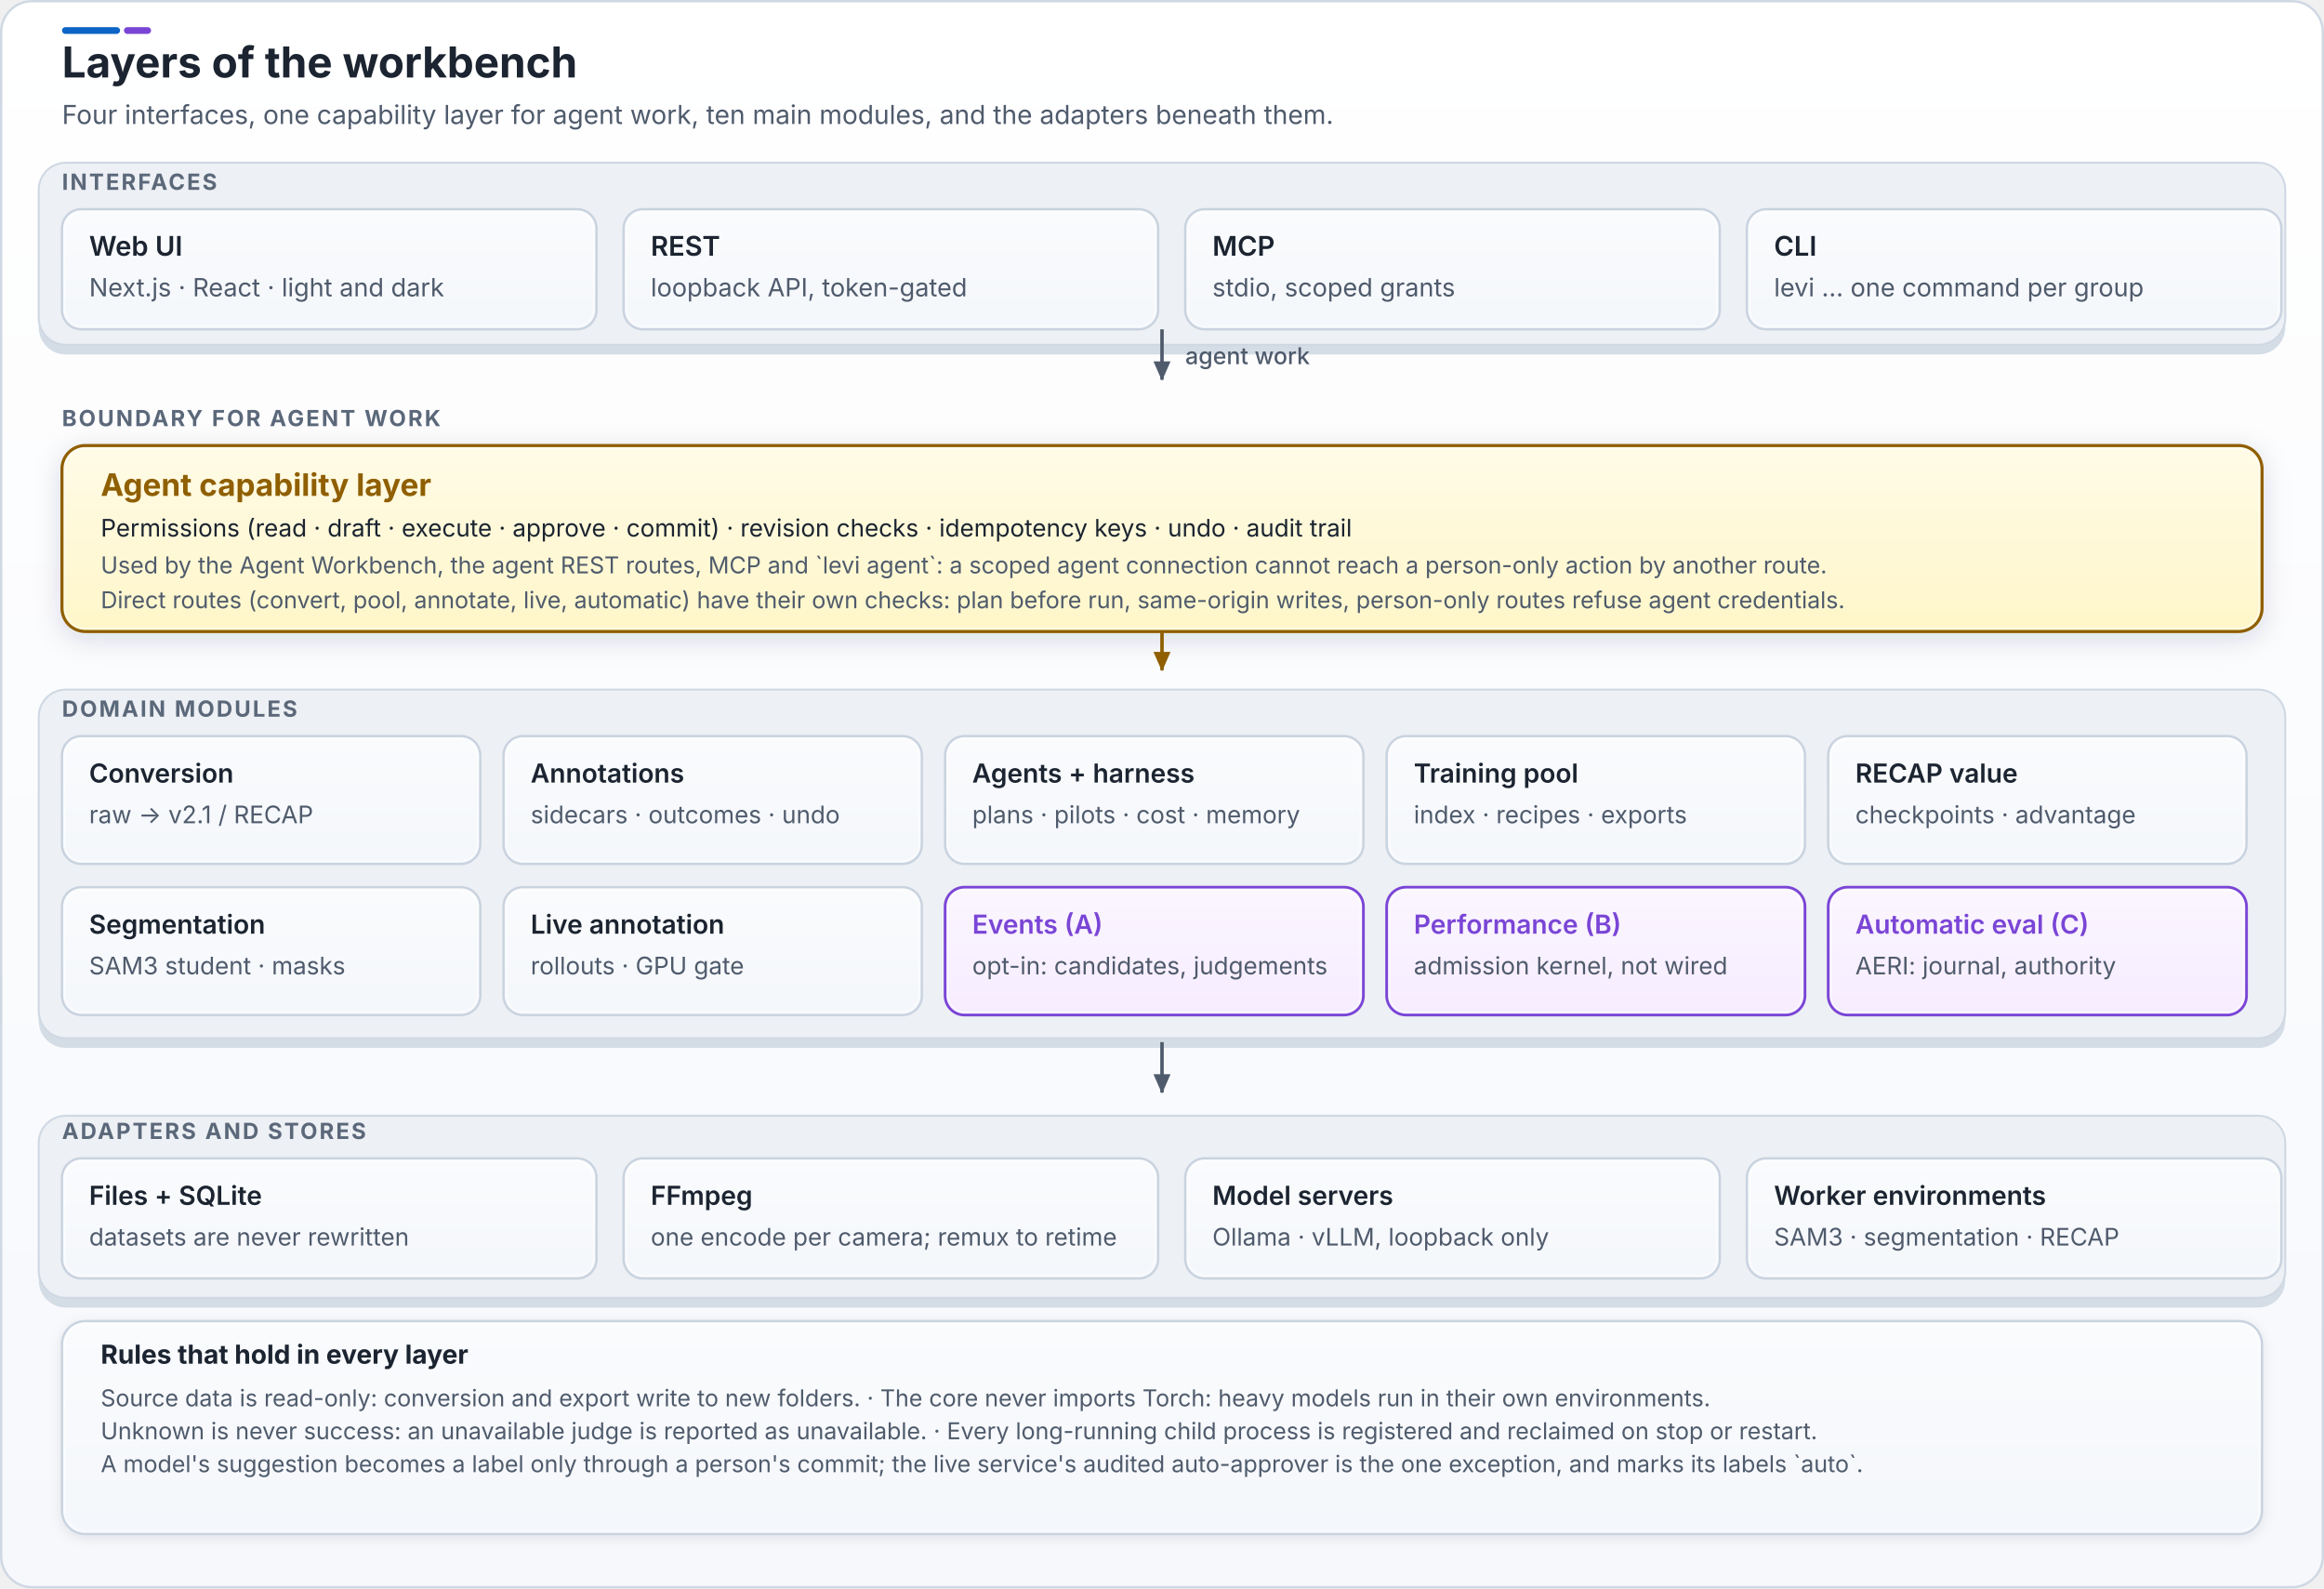
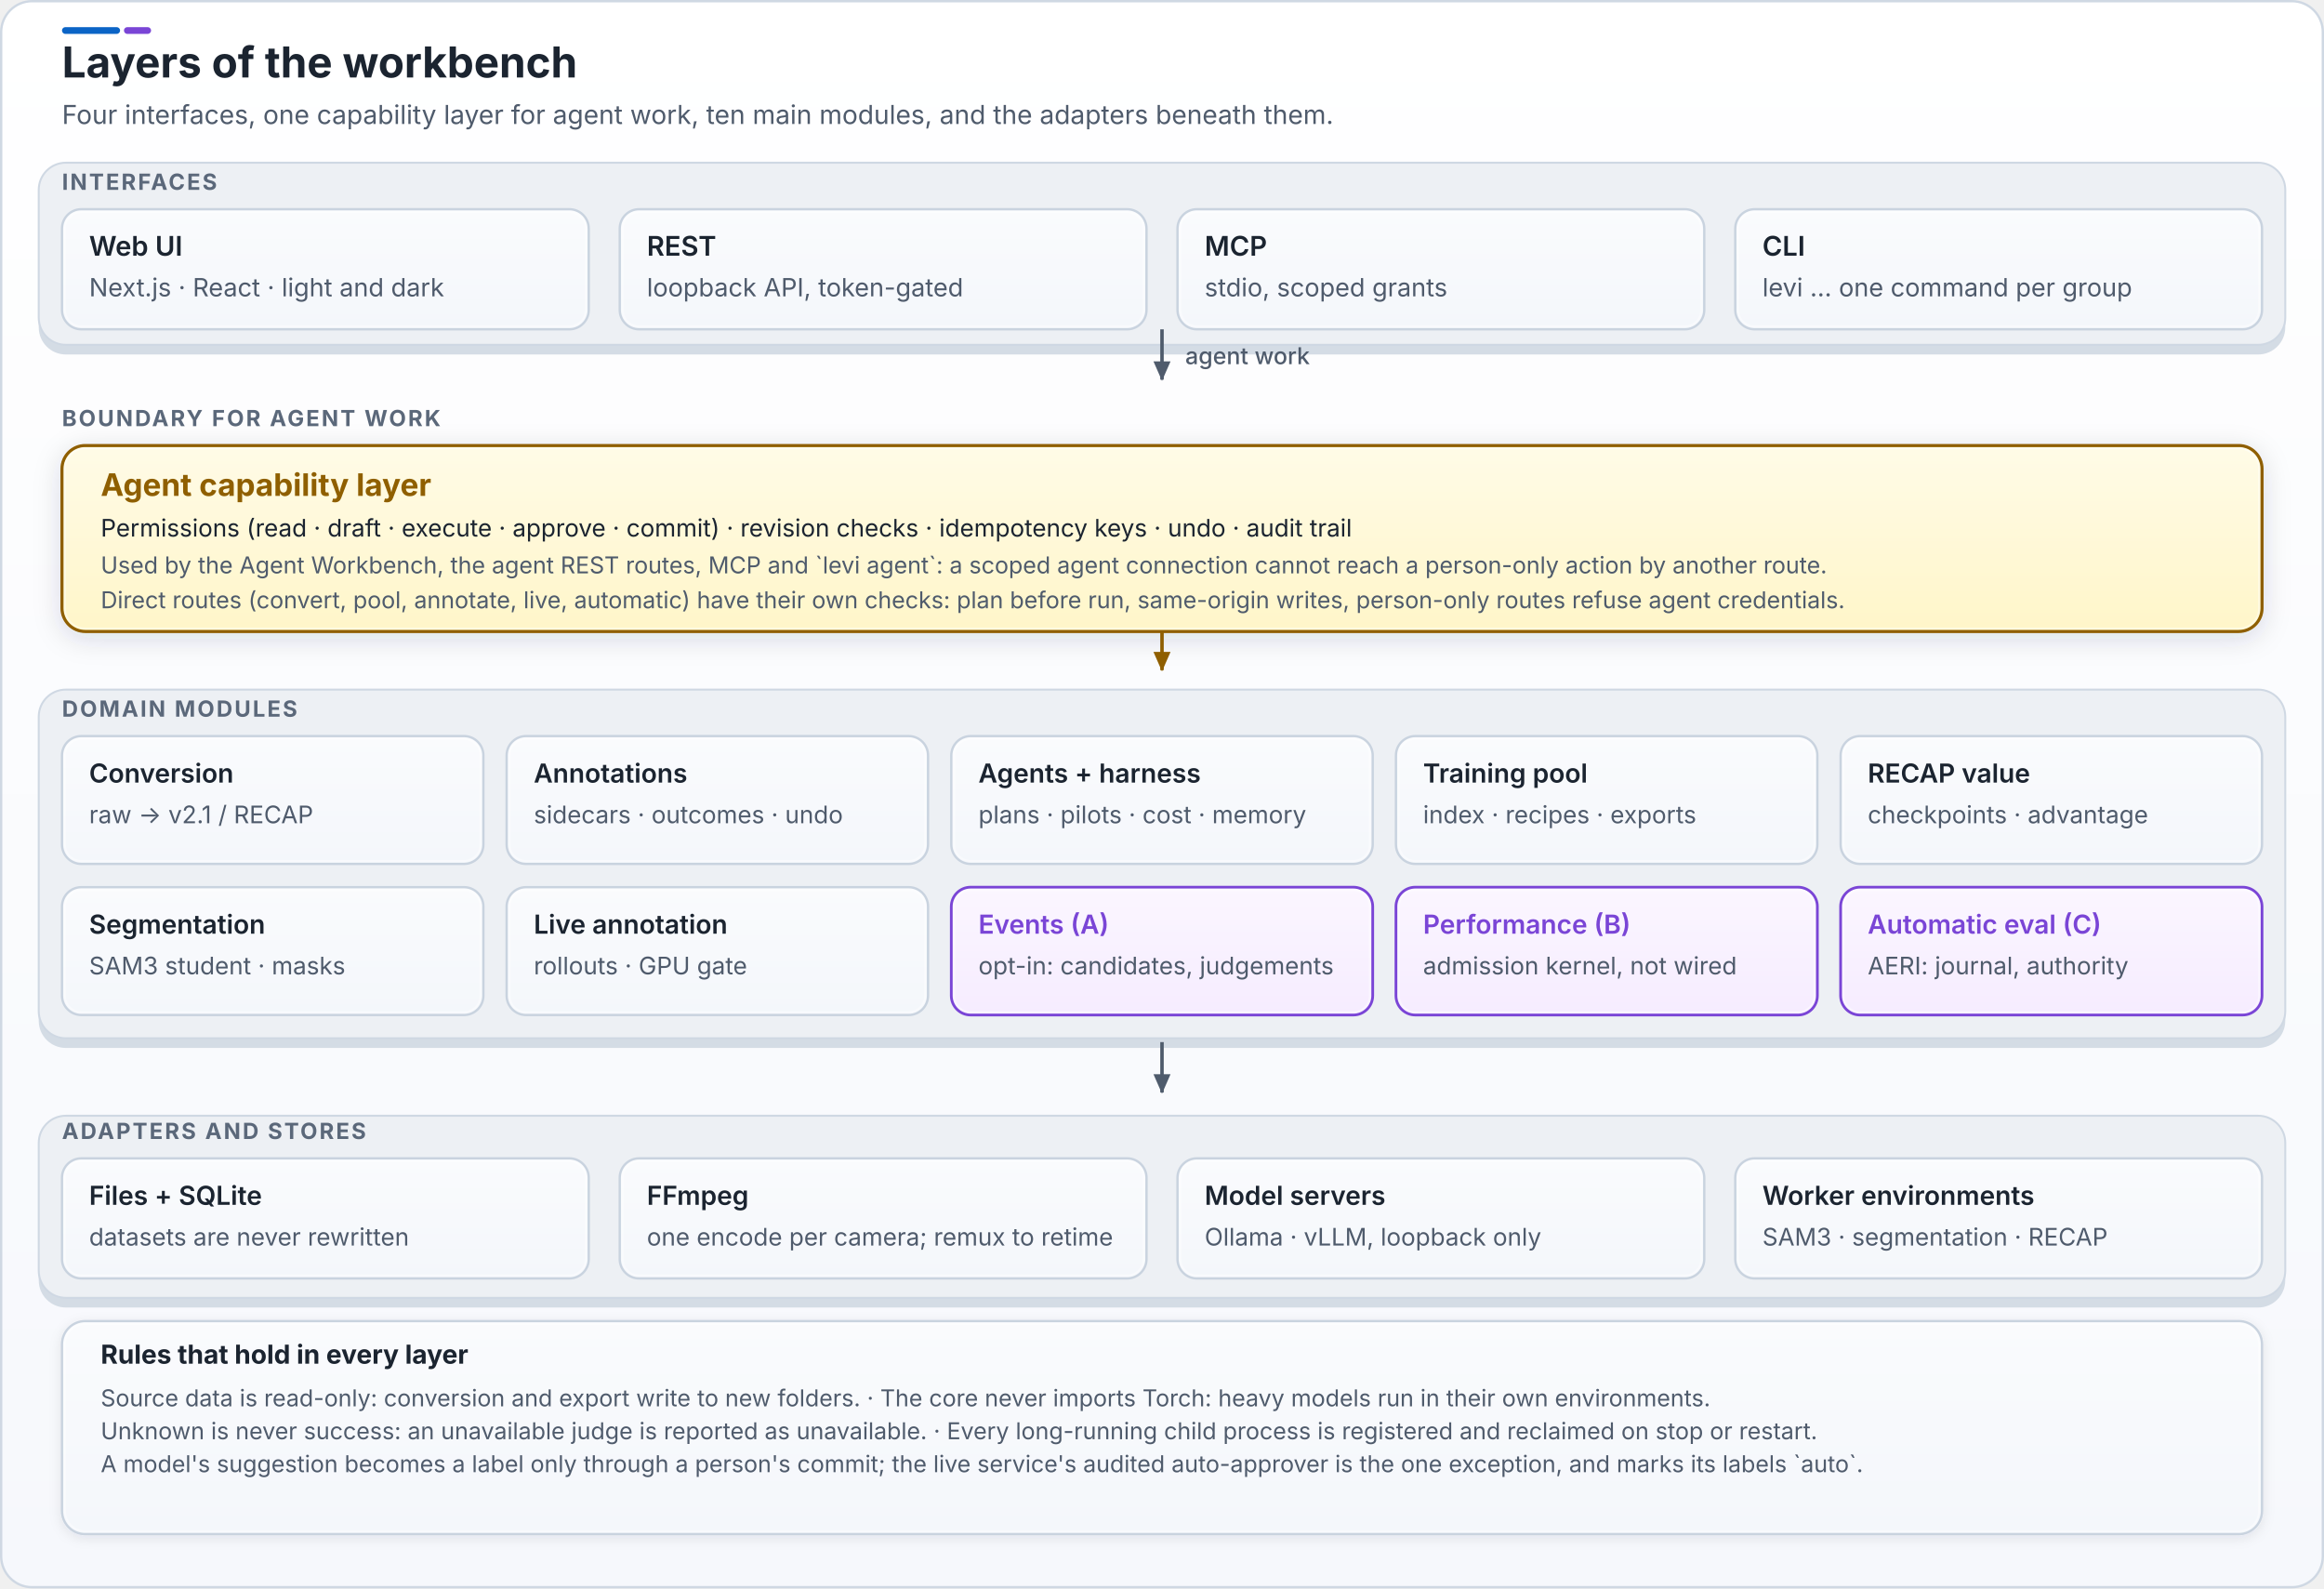
<svg xmlns="http://www.w3.org/2000/svg" viewBox="0 0 1200 820" width="1200" height="820" role="img" aria-labelledby="t d">
  <defs>
    <style>@media (prefers-reduced-motion: reduce) { * { animation: none !important; } }</style>
    <marker id="a_gate" viewBox="0 0 10 10" refX="8.5" refY="5" markerWidth="7" markerHeight="7" orient="auto">
      <path d="M1 1.5 L9 5 L1 8.5 Z" fill="#8f5f00" />
    </marker>
    <marker id="a_soft" viewBox="0 0 10 10" refX="8.5" refY="5" markerWidth="7" markerHeight="7" orient="auto">
      <path d="M1 1.5 L9 5 L1 8.5 Z" fill="#4f5b6c" />
    </marker>
    <linearGradient id="g_box" x1="0" y1="0" x2="0" y2="1">
      <stop offset="0" stop-color="#fafbfd" />
      <stop offset="1" stop-color="#f4f7fb" />
    </linearGradient>
    <linearGradient id="g_gate" x1="0" y1="0" x2="0" y2="1">
      <stop offset="0" stop-color="#fffbe7" />
      <stop offset="1" stop-color="#fff6c9" />
    </linearGradient>
    <linearGradient id="g_system" x1="0" y1="0" x2="0" y2="1">
      <stop offset="0" stop-color="#fbf6ff" />
      <stop offset="1" stop-color="#f6ecff" />
    </linearGradient>
    <linearGradient id="g_panel" x1="0" y1="0" x2="0" y2="1">
      <stop offset="0" stop-color="#ffffff" />
      <stop offset="1" stop-color="#f6f8fc" />
    </linearGradient>
    <filter id="sh1" x="-8%" y="-20%" width="116%" height="150%">
      <feDropShadow dx="0" dy="1.5" stdDeviation="3" flood-color="#1b2a44" flood-opacity="0.088" />
    </filter>
    <filter id="sh2" x="-8%" y="-20%" width="116%" height="150%">
      <feDropShadow dx="0" dy="3" stdDeviation="7" flood-color="#1b2a44" flood-opacity="0.144" />
    </filter>
  </defs>
  <rect x="0.6" y="0.6" width="1198.8" height="818.8" rx="16" fill="url(#g_panel)" stroke="#cfd8e3" stroke-width="1.2" />
  <rect x="32" y="14" width="30" height="3.5" rx="1.75" fill="#0b64c6" />
  <rect x="64" y="14" width="14" height="3.5" rx="1.75" fill="#7a45d6" />
  <text x="32" y="40" font-family="Inter, -apple-system, 'Segoe UI', Roboto, 'Noto Sans', Helvetica, Arial, sans-serif" font-size="22" font-weight="700" text-anchor="start" fill="#1b2430">Layers of the workbench</text>
  <text x="32" y="64" font-family="Inter, -apple-system, 'Segoe UI', Roboto, 'Noto Sans', Helvetica, Arial, sans-serif" font-size="13.5" font-weight="400" text-anchor="start" fill="#4f5b6c">Four interfaces, one capability layer for agent work, ten main modules, and the adapters beneath them.</text>
  <rect x="20" y="89" width="1160" height="94" rx="14" fill="#d4dce5" />
  <rect x="20" y="84" width="1160" height="94" rx="14" fill="#edf0f4" stroke="#cfd8e3" stroke-width="1" />
  <text x="32" y="98" font-family="Inter, -apple-system, 'Segoe UI', Roboto, 'Noto Sans', Helvetica, Arial, sans-serif" font-size="11.5" font-weight="700" text-anchor="start" fill="#5b687a" letter-spacing="1">INTERFACES</text>
-   <rect x="32" y="108" width="276" height="62" rx="10" fill="url(#g_box)" stroke="#c9d3df" stroke-width="1.2" />
-   <rect x="33.5" y="109.5" width="273" height="59" rx="8.5" fill="none" stroke="#ffffff" stroke-opacity="0.425" stroke-width="1" />
+   <rect x="32" y="108" width="272" height="62" rx="10" fill="url(#g_box)" stroke="#c9d3df" stroke-width="1.2" />
+   <rect x="33.5" y="109.5" width="269" height="59" rx="8.5" fill="none" stroke="#ffffff" stroke-opacity="0.425" stroke-width="1" />
  <text x="46" y="132" font-family="Inter, -apple-system, 'Segoe UI', Roboto, 'Noto Sans', Helvetica, Arial, sans-serif" font-size="14" font-weight="600" text-anchor="start" fill="#1b2430">Web UI</text>
  <text x="46" y="153" font-family="Inter, -apple-system, 'Segoe UI', Roboto, 'Noto Sans', Helvetica, Arial, sans-serif" font-size="13" font-weight="400" text-anchor="start" fill="#4f5b6c">Next.js · React · light and dark</text>
-   <rect x="322" y="108" width="276" height="62" rx="10" fill="url(#g_box)" stroke="#c9d3df" stroke-width="1.2" />
-   <rect x="323.5" y="109.5" width="273" height="59" rx="8.5" fill="none" stroke="#ffffff" stroke-opacity="0.425" stroke-width="1" />
-   <text x="336" y="132" font-family="Inter, -apple-system, 'Segoe UI', Roboto, 'Noto Sans', Helvetica, Arial, sans-serif" font-size="14" font-weight="600" text-anchor="start" fill="#1b2430">REST</text>
-   <text x="336" y="153" font-family="Inter, -apple-system, 'Segoe UI', Roboto, 'Noto Sans', Helvetica, Arial, sans-serif" font-size="13" font-weight="400" text-anchor="start" fill="#4f5b6c">loopback API, token-gated</text>
-   <rect x="612" y="108" width="276" height="62" rx="10" fill="url(#g_box)" stroke="#c9d3df" stroke-width="1.2" />
-   <rect x="613.5" y="109.5" width="273" height="59" rx="8.5" fill="none" stroke="#ffffff" stroke-opacity="0.425" stroke-width="1" />
-   <text x="626" y="132" font-family="Inter, -apple-system, 'Segoe UI', Roboto, 'Noto Sans', Helvetica, Arial, sans-serif" font-size="14" font-weight="600" text-anchor="start" fill="#1b2430">MCP</text>
-   <text x="626" y="153" font-family="Inter, -apple-system, 'Segoe UI', Roboto, 'Noto Sans', Helvetica, Arial, sans-serif" font-size="13" font-weight="400" text-anchor="start" fill="#4f5b6c">stdio, scoped grants</text>
-   <rect x="902" y="108" width="276" height="62" rx="10" fill="url(#g_box)" stroke="#c9d3df" stroke-width="1.2" />
-   <rect x="903.5" y="109.5" width="273" height="59" rx="8.5" fill="none" stroke="#ffffff" stroke-opacity="0.425" stroke-width="1" />
-   <text x="916" y="132" font-family="Inter, -apple-system, 'Segoe UI', Roboto, 'Noto Sans', Helvetica, Arial, sans-serif" font-size="14" font-weight="600" text-anchor="start" fill="#1b2430">CLI</text>
-   <text x="916" y="153" font-family="Inter, -apple-system, 'Segoe UI', Roboto, 'Noto Sans', Helvetica, Arial, sans-serif" font-size="13" font-weight="400" text-anchor="start" fill="#4f5b6c">levi …  one command per group</text>
+   <rect x="320" y="108" width="272" height="62" rx="10" fill="url(#g_box)" stroke="#c9d3df" stroke-width="1.2" />
+   <rect x="321.5" y="109.5" width="269" height="59" rx="8.5" fill="none" stroke="#ffffff" stroke-opacity="0.425" stroke-width="1" />
+   <text x="334" y="132" font-family="Inter, -apple-system, 'Segoe UI', Roboto, 'Noto Sans', Helvetica, Arial, sans-serif" font-size="14" font-weight="600" text-anchor="start" fill="#1b2430">REST</text>
+   <text x="334" y="153" font-family="Inter, -apple-system, 'Segoe UI', Roboto, 'Noto Sans', Helvetica, Arial, sans-serif" font-size="13" font-weight="400" text-anchor="start" fill="#4f5b6c">loopback API, token-gated</text>
+   <rect x="608" y="108" width="272" height="62" rx="10" fill="url(#g_box)" stroke="#c9d3df" stroke-width="1.2" />
+   <rect x="609.5" y="109.5" width="269" height="59" rx="8.5" fill="none" stroke="#ffffff" stroke-opacity="0.425" stroke-width="1" />
+   <text x="622" y="132" font-family="Inter, -apple-system, 'Segoe UI', Roboto, 'Noto Sans', Helvetica, Arial, sans-serif" font-size="14" font-weight="600" text-anchor="start" fill="#1b2430">MCP</text>
+   <text x="622" y="153" font-family="Inter, -apple-system, 'Segoe UI', Roboto, 'Noto Sans', Helvetica, Arial, sans-serif" font-size="13" font-weight="400" text-anchor="start" fill="#4f5b6c">stdio, scoped grants</text>
+   <rect x="896" y="108" width="272" height="62" rx="10" fill="url(#g_box)" stroke="#c9d3df" stroke-width="1.2" />
+   <rect x="897.5" y="109.5" width="269" height="59" rx="8.5" fill="none" stroke="#ffffff" stroke-opacity="0.425" stroke-width="1" />
+   <text x="910" y="132" font-family="Inter, -apple-system, 'Segoe UI', Roboto, 'Noto Sans', Helvetica, Arial, sans-serif" font-size="14" font-weight="600" text-anchor="start" fill="#1b2430">CLI</text>
+   <text x="910" y="153" font-family="Inter, -apple-system, 'Segoe UI', Roboto, 'Noto Sans', Helvetica, Arial, sans-serif" font-size="13" font-weight="400" text-anchor="start" fill="#4f5b6c">levi …  one command per group</text>
  <path d="M600 170 L600 196" fill="none" stroke="#4f5b6c" stroke-width="1.8" stroke-linejoin="round" marker-end="url(#a_soft)" />
  <text x="612" y="188" font-family="Inter, -apple-system, 'Segoe UI', Roboto, 'Noto Sans', Helvetica, Arial, sans-serif" font-size="12" font-weight="500" text-anchor="start" fill="#4f5b6c">agent work</text>
  <text x="32" y="220" font-family="Inter, -apple-system, 'Segoe UI', Roboto, 'Noto Sans', Helvetica, Arial, sans-serif" font-size="11.5" font-weight="700" text-anchor="start" fill="#5b687a" letter-spacing="1">BOUNDARY FOR AGENT WORK</text>
  <rect x="32" y="230" width="1136" height="96" rx="12" fill="url(#g_gate)" stroke="#8f5f00" stroke-width="1.6" filter="url(#sh2)" />
  <rect x="33.5" y="231.5" width="1133" height="93" rx="10.5" fill="none" stroke="#ffffff" stroke-opacity="0.425" stroke-width="1" />
  <text x="52" y="256" font-family="Inter, -apple-system, 'Segoe UI', Roboto, 'Noto Sans', Helvetica, Arial, sans-serif" font-size="16" font-weight="700" text-anchor="start" fill="#8f5f00">Agent capability layer</text>
  <text x="52" y="277" font-family="Inter, -apple-system, 'Segoe UI', Roboto, 'Noto Sans', Helvetica, Arial, sans-serif" font-size="12.5" font-weight="400" text-anchor="start" fill="#1b2430">Permissions (read · draft · execute · approve · commit) · revision checks · idempotency keys · undo · audit trail</text>
  <text x="52" y="296" font-family="Inter, -apple-system, 'Segoe UI', Roboto, 'Noto Sans', Helvetica, Arial, sans-serif" font-size="12" font-weight="400" text-anchor="start" fill="#4f5b6c">Used by the Agent Workbench, the agent REST routes, MCP and `levi agent`: a scoped agent connection cannot reach a person-only action by another route.</text>
  <text x="52" y="314" font-family="Inter, -apple-system, 'Segoe UI', Roboto, 'Noto Sans', Helvetica, Arial, sans-serif" font-size="12" font-weight="400" text-anchor="start" fill="#4f5b6c">Direct routes (convert, pool, annotate, live, automatic) have their own checks: plan before run, same-origin writes, person-only routes refuse agent credentials.</text>
  <path d="M600 326 L600 346" fill="none" stroke="#8f5f00" stroke-width="1.8" stroke-linejoin="round" marker-end="url(#a_gate)" />
  <rect x="20" y="361" width="1160" height="180" rx="14" fill="#d4dce5" />
  <rect x="20" y="356" width="1160" height="180" rx="14" fill="#edf0f4" stroke="#cfd8e3" stroke-width="1" />
  <text x="32" y="370" font-family="Inter, -apple-system, 'Segoe UI', Roboto, 'Noto Sans', Helvetica, Arial, sans-serif" font-size="11.5" font-weight="700" text-anchor="start" fill="#5b687a" letter-spacing="1">DOMAIN MODULES</text>
-   <rect x="32" y="380" width="216" height="66" rx="10" fill="url(#g_box)" stroke="#c9d3df" stroke-width="1.2" />
-   <rect x="33.5" y="381.5" width="213" height="63" rx="8.5" fill="none" stroke="#ffffff" stroke-opacity="0.425" stroke-width="1" />
-   <text x="46" y="404" font-family="Inter, -apple-system, 'Segoe UI', Roboto, 'Noto Sans', Helvetica, Arial, sans-serif" font-size="13.5" font-weight="600" text-anchor="start" fill="#1b2430">Conversion</text>
-   <text x="46" y="425" font-family="Inter, -apple-system, 'Segoe UI', Roboto, 'Noto Sans', Helvetica, Arial, sans-serif" font-size="12.5" font-weight="400" text-anchor="start" fill="#4f5b6c">raw → v2.1 / RECAP</text>
-   <rect x="260" y="380" width="216" height="66" rx="10" fill="url(#g_box)" stroke="#c9d3df" stroke-width="1.2" />
-   <rect x="261.5" y="381.5" width="213" height="63" rx="8.5" fill="none" stroke="#ffffff" stroke-opacity="0.425" stroke-width="1" />
-   <text x="274" y="404" font-family="Inter, -apple-system, 'Segoe UI', Roboto, 'Noto Sans', Helvetica, Arial, sans-serif" font-size="13.5" font-weight="600" text-anchor="start" fill="#1b2430">Annotations</text>
-   <text x="274" y="425" font-family="Inter, -apple-system, 'Segoe UI', Roboto, 'Noto Sans', Helvetica, Arial, sans-serif" font-size="12.5" font-weight="400" text-anchor="start" fill="#4f5b6c">sidecars · outcomes · undo</text>
-   <rect x="488" y="380" width="216" height="66" rx="10" fill="url(#g_box)" stroke="#c9d3df" stroke-width="1.2" />
-   <rect x="489.5" y="381.5" width="213" height="63" rx="8.5" fill="none" stroke="#ffffff" stroke-opacity="0.425" stroke-width="1" />
-   <text x="502" y="404" font-family="Inter, -apple-system, 'Segoe UI', Roboto, 'Noto Sans', Helvetica, Arial, sans-serif" font-size="13.5" font-weight="600" text-anchor="start" fill="#1b2430">Agents + harness</text>
-   <text x="502" y="425" font-family="Inter, -apple-system, 'Segoe UI', Roboto, 'Noto Sans', Helvetica, Arial, sans-serif" font-size="12.5" font-weight="400" text-anchor="start" fill="#4f5b6c">plans · pilots · cost · memory</text>
-   <rect x="716" y="380" width="216" height="66" rx="10" fill="url(#g_box)" stroke="#c9d3df" stroke-width="1.2" />
-   <rect x="717.5" y="381.5" width="213" height="63" rx="8.5" fill="none" stroke="#ffffff" stroke-opacity="0.425" stroke-width="1" />
-   <text x="730" y="404" font-family="Inter, -apple-system, 'Segoe UI', Roboto, 'Noto Sans', Helvetica, Arial, sans-serif" font-size="13.5" font-weight="600" text-anchor="start" fill="#1b2430">Training pool</text>
-   <text x="730" y="425" font-family="Inter, -apple-system, 'Segoe UI', Roboto, 'Noto Sans', Helvetica, Arial, sans-serif" font-size="12.5" font-weight="400" text-anchor="start" fill="#4f5b6c">index · recipes · exports</text>
-   <rect x="944" y="380" width="216" height="66" rx="10" fill="url(#g_box)" stroke="#c9d3df" stroke-width="1.2" />
-   <rect x="945.5" y="381.5" width="213" height="63" rx="8.5" fill="none" stroke="#ffffff" stroke-opacity="0.425" stroke-width="1" />
-   <text x="958" y="404" font-family="Inter, -apple-system, 'Segoe UI', Roboto, 'Noto Sans', Helvetica, Arial, sans-serif" font-size="13.5" font-weight="600" text-anchor="start" fill="#1b2430">RECAP value</text>
-   <text x="958" y="425" font-family="Inter, -apple-system, 'Segoe UI', Roboto, 'Noto Sans', Helvetica, Arial, sans-serif" font-size="12.5" font-weight="400" text-anchor="start" fill="#4f5b6c">checkpoints · advantage</text>
-   <rect x="32" y="458" width="216" height="66" rx="10" fill="url(#g_box)" stroke="#c9d3df" stroke-width="1.2" />
-   <rect x="33.5" y="459.5" width="213" height="63" rx="8.5" fill="none" stroke="#ffffff" stroke-opacity="0.425" stroke-width="1" />
-   <text x="46" y="482" font-family="Inter, -apple-system, 'Segoe UI', Roboto, 'Noto Sans', Helvetica, Arial, sans-serif" font-size="13.5" font-weight="600" text-anchor="start" fill="#1b2430">Segmentation</text>
-   <text x="46" y="503" font-family="Inter, -apple-system, 'Segoe UI', Roboto, 'Noto Sans', Helvetica, Arial, sans-serif" font-size="12.5" font-weight="400" text-anchor="start" fill="#4f5b6c">SAM3 student · masks</text>
-   <rect x="260" y="458" width="216" height="66" rx="10" fill="url(#g_box)" stroke="#c9d3df" stroke-width="1.2" />
-   <rect x="261.5" y="459.5" width="213" height="63" rx="8.5" fill="none" stroke="#ffffff" stroke-opacity="0.425" stroke-width="1" />
-   <text x="274" y="482" font-family="Inter, -apple-system, 'Segoe UI', Roboto, 'Noto Sans', Helvetica, Arial, sans-serif" font-size="13.5" font-weight="600" text-anchor="start" fill="#1b2430">Live annotation</text>
-   <text x="274" y="503" font-family="Inter, -apple-system, 'Segoe UI', Roboto, 'Noto Sans', Helvetica, Arial, sans-serif" font-size="12.5" font-weight="400" text-anchor="start" fill="#4f5b6c">rollouts · GPU gate</text>
-   <rect x="488" y="458" width="216" height="66" rx="10" fill="url(#g_system)" stroke="#7a45d6" stroke-width="1.4" />
-   <rect x="489.5" y="459.5" width="213" height="63" rx="8.5" fill="none" stroke="#ffffff" stroke-opacity="0.425" stroke-width="1" />
-   <text x="502" y="482" font-family="Inter, -apple-system, 'Segoe UI', Roboto, 'Noto Sans', Helvetica, Arial, sans-serif" font-size="13.5" font-weight="600" text-anchor="start" fill="#7a45d6">Events (A)</text>
-   <text x="502" y="503" font-family="Inter, -apple-system, 'Segoe UI', Roboto, 'Noto Sans', Helvetica, Arial, sans-serif" font-size="12.5" font-weight="400" text-anchor="start" fill="#4f5b6c">opt-in: candidates, judgements</text>
-   <rect x="716" y="458" width="216" height="66" rx="10" fill="url(#g_system)" stroke="#7a45d6" stroke-width="1.4" />
-   <rect x="717.5" y="459.5" width="213" height="63" rx="8.5" fill="none" stroke="#ffffff" stroke-opacity="0.425" stroke-width="1" />
-   <text x="730" y="482" font-family="Inter, -apple-system, 'Segoe UI', Roboto, 'Noto Sans', Helvetica, Arial, sans-serif" font-size="13.5" font-weight="600" text-anchor="start" fill="#7a45d6">Performance (B)</text>
-   <text x="730" y="503" font-family="Inter, -apple-system, 'Segoe UI', Roboto, 'Noto Sans', Helvetica, Arial, sans-serif" font-size="12.5" font-weight="400" text-anchor="start" fill="#4f5b6c">admission kernel, not wired</text>
-   <rect x="944" y="458" width="216" height="66" rx="10" fill="url(#g_system)" stroke="#7a45d6" stroke-width="1.4" />
-   <rect x="945.5" y="459.5" width="213" height="63" rx="8.5" fill="none" stroke="#ffffff" stroke-opacity="0.425" stroke-width="1" />
-   <text x="958" y="482" font-family="Inter, -apple-system, 'Segoe UI', Roboto, 'Noto Sans', Helvetica, Arial, sans-serif" font-size="13.5" font-weight="600" text-anchor="start" fill="#7a45d6">Automatic eval (C)</text>
-   <text x="958" y="503" font-family="Inter, -apple-system, 'Segoe UI', Roboto, 'Noto Sans', Helvetica, Arial, sans-serif" font-size="12.5" font-weight="400" text-anchor="start" fill="#4f5b6c">AERI: journal, authority</text>
+   <rect x="32.0" y="380" width="217.6" height="66" rx="10" fill="url(#g_box)" stroke="#c9d3df" stroke-width="1.2" />
+   <rect x="33.5" y="381.5" width="214.6" height="63" rx="8.5" fill="none" stroke="#ffffff" stroke-opacity="0.425" stroke-width="1" />
+   <text x="46.0" y="404" font-family="Inter, -apple-system, 'Segoe UI', Roboto, 'Noto Sans', Helvetica, Arial, sans-serif" font-size="13.5" font-weight="600" text-anchor="start" fill="#1b2430">Conversion</text>
+   <text x="46.0" y="425" font-family="Inter, -apple-system, 'Segoe UI', Roboto, 'Noto Sans', Helvetica, Arial, sans-serif" font-size="12.5" font-weight="400" text-anchor="start" fill="#4f5b6c">raw → v2.1 / RECAP</text>
+   <rect x="261.6" y="380" width="217.6" height="66" rx="10" fill="url(#g_box)" stroke="#c9d3df" stroke-width="1.2" />
+   <rect x="263.1" y="381.5" width="214.6" height="63" rx="8.5" fill="none" stroke="#ffffff" stroke-opacity="0.425" stroke-width="1" />
+   <text x="275.6" y="404" font-family="Inter, -apple-system, 'Segoe UI', Roboto, 'Noto Sans', Helvetica, Arial, sans-serif" font-size="13.5" font-weight="600" text-anchor="start" fill="#1b2430">Annotations</text>
+   <text x="275.6" y="425" font-family="Inter, -apple-system, 'Segoe UI', Roboto, 'Noto Sans', Helvetica, Arial, sans-serif" font-size="12.5" font-weight="400" text-anchor="start" fill="#4f5b6c">sidecars · outcomes · undo</text>
+   <rect x="491.2" y="380" width="217.6" height="66" rx="10" fill="url(#g_box)" stroke="#c9d3df" stroke-width="1.2" />
+   <rect x="492.7" y="381.5" width="214.6" height="63" rx="8.5" fill="none" stroke="#ffffff" stroke-opacity="0.425" stroke-width="1" />
+   <text x="505.2" y="404" font-family="Inter, -apple-system, 'Segoe UI', Roboto, 'Noto Sans', Helvetica, Arial, sans-serif" font-size="13.5" font-weight="600" text-anchor="start" fill="#1b2430">Agents + harness</text>
+   <text x="505.2" y="425" font-family="Inter, -apple-system, 'Segoe UI', Roboto, 'Noto Sans', Helvetica, Arial, sans-serif" font-size="12.5" font-weight="400" text-anchor="start" fill="#4f5b6c">plans · pilots · cost · memory</text>
+   <rect x="720.8" y="380" width="217.6" height="66" rx="10" fill="url(#g_box)" stroke="#c9d3df" stroke-width="1.2" />
+   <rect x="722.3" y="381.5" width="214.6" height="63" rx="8.5" fill="none" stroke="#ffffff" stroke-opacity="0.425" stroke-width="1" />
+   <text x="734.8" y="404" font-family="Inter, -apple-system, 'Segoe UI', Roboto, 'Noto Sans', Helvetica, Arial, sans-serif" font-size="13.5" font-weight="600" text-anchor="start" fill="#1b2430">Training pool</text>
+   <text x="734.8" y="425" font-family="Inter, -apple-system, 'Segoe UI', Roboto, 'Noto Sans', Helvetica, Arial, sans-serif" font-size="12.5" font-weight="400" text-anchor="start" fill="#4f5b6c">index · recipes · exports</text>
+   <rect x="950.4" y="380" width="217.6" height="66" rx="10" fill="url(#g_box)" stroke="#c9d3df" stroke-width="1.2" />
+   <rect x="951.9" y="381.5" width="214.6" height="63" rx="8.5" fill="none" stroke="#ffffff" stroke-opacity="0.425" stroke-width="1" />
+   <text x="964.4" y="404" font-family="Inter, -apple-system, 'Segoe UI', Roboto, 'Noto Sans', Helvetica, Arial, sans-serif" font-size="13.5" font-weight="600" text-anchor="start" fill="#1b2430">RECAP value</text>
+   <text x="964.4" y="425" font-family="Inter, -apple-system, 'Segoe UI', Roboto, 'Noto Sans', Helvetica, Arial, sans-serif" font-size="12.5" font-weight="400" text-anchor="start" fill="#4f5b6c">checkpoints · advantage</text>
+   <rect x="32.0" y="458" width="217.6" height="66" rx="10" fill="url(#g_box)" stroke="#c9d3df" stroke-width="1.2" />
+   <rect x="33.5" y="459.5" width="214.6" height="63" rx="8.5" fill="none" stroke="#ffffff" stroke-opacity="0.425" stroke-width="1" />
+   <text x="46.0" y="482" font-family="Inter, -apple-system, 'Segoe UI', Roboto, 'Noto Sans', Helvetica, Arial, sans-serif" font-size="13.5" font-weight="600" text-anchor="start" fill="#1b2430">Segmentation</text>
+   <text x="46.0" y="503" font-family="Inter, -apple-system, 'Segoe UI', Roboto, 'Noto Sans', Helvetica, Arial, sans-serif" font-size="12.5" font-weight="400" text-anchor="start" fill="#4f5b6c">SAM3 student · masks</text>
+   <rect x="261.6" y="458" width="217.6" height="66" rx="10" fill="url(#g_box)" stroke="#c9d3df" stroke-width="1.2" />
+   <rect x="263.1" y="459.5" width="214.6" height="63" rx="8.5" fill="none" stroke="#ffffff" stroke-opacity="0.425" stroke-width="1" />
+   <text x="275.6" y="482" font-family="Inter, -apple-system, 'Segoe UI', Roboto, 'Noto Sans', Helvetica, Arial, sans-serif" font-size="13.5" font-weight="600" text-anchor="start" fill="#1b2430">Live annotation</text>
+   <text x="275.6" y="503" font-family="Inter, -apple-system, 'Segoe UI', Roboto, 'Noto Sans', Helvetica, Arial, sans-serif" font-size="12.5" font-weight="400" text-anchor="start" fill="#4f5b6c">rollouts · GPU gate</text>
+   <rect x="491.2" y="458" width="217.6" height="66" rx="10" fill="url(#g_system)" stroke="#7a45d6" stroke-width="1.4" />
+   <rect x="492.7" y="459.5" width="214.6" height="63" rx="8.5" fill="none" stroke="#ffffff" stroke-opacity="0.425" stroke-width="1" />
+   <text x="505.2" y="482" font-family="Inter, -apple-system, 'Segoe UI', Roboto, 'Noto Sans', Helvetica, Arial, sans-serif" font-size="13.5" font-weight="600" text-anchor="start" fill="#7a45d6">Events (A)</text>
+   <text x="505.2" y="503" font-family="Inter, -apple-system, 'Segoe UI', Roboto, 'Noto Sans', Helvetica, Arial, sans-serif" font-size="12.5" font-weight="400" text-anchor="start" fill="#4f5b6c">opt-in: candidates, judgements</text>
+   <rect x="720.8" y="458" width="217.6" height="66" rx="10" fill="url(#g_system)" stroke="#7a45d6" stroke-width="1.4" />
+   <rect x="722.3" y="459.5" width="214.6" height="63" rx="8.5" fill="none" stroke="#ffffff" stroke-opacity="0.425" stroke-width="1" />
+   <text x="734.8" y="482" font-family="Inter, -apple-system, 'Segoe UI', Roboto, 'Noto Sans', Helvetica, Arial, sans-serif" font-size="13.5" font-weight="600" text-anchor="start" fill="#7a45d6">Performance (B)</text>
+   <text x="734.8" y="503" font-family="Inter, -apple-system, 'Segoe UI', Roboto, 'Noto Sans', Helvetica, Arial, sans-serif" font-size="12.5" font-weight="400" text-anchor="start" fill="#4f5b6c">admission kernel, not wired</text>
+   <rect x="950.4" y="458" width="217.6" height="66" rx="10" fill="url(#g_system)" stroke="#7a45d6" stroke-width="1.4" />
+   <rect x="951.9" y="459.5" width="214.6" height="63" rx="8.5" fill="none" stroke="#ffffff" stroke-opacity="0.425" stroke-width="1" />
+   <text x="964.4" y="482" font-family="Inter, -apple-system, 'Segoe UI', Roboto, 'Noto Sans', Helvetica, Arial, sans-serif" font-size="13.5" font-weight="600" text-anchor="start" fill="#7a45d6">Automatic eval (C)</text>
+   <text x="964.4" y="503" font-family="Inter, -apple-system, 'Segoe UI', Roboto, 'Noto Sans', Helvetica, Arial, sans-serif" font-size="12.5" font-weight="400" text-anchor="start" fill="#4f5b6c">AERI: journal, authority</text>
  <path d="M600 538 L600 564" fill="none" stroke="#4f5b6c" stroke-width="1.8" stroke-linejoin="round" marker-end="url(#a_soft)" />
  <rect x="20" y="581" width="1160" height="94" rx="14" fill="#d4dce5" />
  <rect x="20" y="576" width="1160" height="94" rx="14" fill="#edf0f4" stroke="#cfd8e3" stroke-width="1" />
  <text x="32" y="588" font-family="Inter, -apple-system, 'Segoe UI', Roboto, 'Noto Sans', Helvetica, Arial, sans-serif" font-size="11.5" font-weight="700" text-anchor="start" fill="#5b687a" letter-spacing="1">ADAPTERS AND STORES</text>
-   <rect x="32" y="598" width="276" height="62" rx="10" fill="url(#g_box)" stroke="#c9d3df" stroke-width="1.2" />
-   <rect x="33.5" y="599.5" width="273" height="59" rx="8.5" fill="none" stroke="#ffffff" stroke-opacity="0.425" stroke-width="1" />
+   <rect x="32" y="598" width="272" height="62" rx="10" fill="url(#g_box)" stroke="#c9d3df" stroke-width="1.2" />
+   <rect x="33.5" y="599.5" width="269" height="59" rx="8.5" fill="none" stroke="#ffffff" stroke-opacity="0.425" stroke-width="1" />
  <text x="46" y="622" font-family="Inter, -apple-system, 'Segoe UI', Roboto, 'Noto Sans', Helvetica, Arial, sans-serif" font-size="13.5" font-weight="600" text-anchor="start" fill="#1b2430">Files + SQLite</text>
  <text x="46" y="643" font-family="Inter, -apple-system, 'Segoe UI', Roboto, 'Noto Sans', Helvetica, Arial, sans-serif" font-size="12.5" font-weight="400" text-anchor="start" fill="#4f5b6c">datasets are never rewritten</text>
-   <rect x="322" y="598" width="276" height="62" rx="10" fill="url(#g_box)" stroke="#c9d3df" stroke-width="1.2" />
-   <rect x="323.5" y="599.5" width="273" height="59" rx="8.5" fill="none" stroke="#ffffff" stroke-opacity="0.425" stroke-width="1" />
-   <text x="336" y="622" font-family="Inter, -apple-system, 'Segoe UI', Roboto, 'Noto Sans', Helvetica, Arial, sans-serif" font-size="13.5" font-weight="600" text-anchor="start" fill="#1b2430">FFmpeg</text>
-   <text x="336" y="643" font-family="Inter, -apple-system, 'Segoe UI', Roboto, 'Noto Sans', Helvetica, Arial, sans-serif" font-size="12.5" font-weight="400" text-anchor="start" fill="#4f5b6c">one encode per camera; remux to retime</text>
-   <rect x="612" y="598" width="276" height="62" rx="10" fill="url(#g_box)" stroke="#c9d3df" stroke-width="1.2" />
-   <rect x="613.5" y="599.5" width="273" height="59" rx="8.5" fill="none" stroke="#ffffff" stroke-opacity="0.425" stroke-width="1" />
-   <text x="626" y="622" font-family="Inter, -apple-system, 'Segoe UI', Roboto, 'Noto Sans', Helvetica, Arial, sans-serif" font-size="13.5" font-weight="600" text-anchor="start" fill="#1b2430">Model servers</text>
-   <text x="626" y="643" font-family="Inter, -apple-system, 'Segoe UI', Roboto, 'Noto Sans', Helvetica, Arial, sans-serif" font-size="12.5" font-weight="400" text-anchor="start" fill="#4f5b6c">Ollama · vLLM, loopback only</text>
-   <rect x="902" y="598" width="276" height="62" rx="10" fill="url(#g_box)" stroke="#c9d3df" stroke-width="1.2" />
-   <rect x="903.5" y="599.5" width="273" height="59" rx="8.5" fill="none" stroke="#ffffff" stroke-opacity="0.425" stroke-width="1" />
-   <text x="916" y="622" font-family="Inter, -apple-system, 'Segoe UI', Roboto, 'Noto Sans', Helvetica, Arial, sans-serif" font-size="13.5" font-weight="600" text-anchor="start" fill="#1b2430">Worker environments</text>
-   <text x="916" y="643" font-family="Inter, -apple-system, 'Segoe UI', Roboto, 'Noto Sans', Helvetica, Arial, sans-serif" font-size="12.5" font-weight="400" text-anchor="start" fill="#4f5b6c">SAM3 · segmentation · RECAP</text>
+   <rect x="320" y="598" width="272" height="62" rx="10" fill="url(#g_box)" stroke="#c9d3df" stroke-width="1.2" />
+   <rect x="321.5" y="599.5" width="269" height="59" rx="8.5" fill="none" stroke="#ffffff" stroke-opacity="0.425" stroke-width="1" />
+   <text x="334" y="622" font-family="Inter, -apple-system, 'Segoe UI', Roboto, 'Noto Sans', Helvetica, Arial, sans-serif" font-size="13.5" font-weight="600" text-anchor="start" fill="#1b2430">FFmpeg</text>
+   <text x="334" y="643" font-family="Inter, -apple-system, 'Segoe UI', Roboto, 'Noto Sans', Helvetica, Arial, sans-serif" font-size="12.5" font-weight="400" text-anchor="start" fill="#4f5b6c">one encode per camera; remux to retime</text>
+   <rect x="608" y="598" width="272" height="62" rx="10" fill="url(#g_box)" stroke="#c9d3df" stroke-width="1.2" />
+   <rect x="609.5" y="599.5" width="269" height="59" rx="8.5" fill="none" stroke="#ffffff" stroke-opacity="0.425" stroke-width="1" />
+   <text x="622" y="622" font-family="Inter, -apple-system, 'Segoe UI', Roboto, 'Noto Sans', Helvetica, Arial, sans-serif" font-size="13.5" font-weight="600" text-anchor="start" fill="#1b2430">Model servers</text>
+   <text x="622" y="643" font-family="Inter, -apple-system, 'Segoe UI', Roboto, 'Noto Sans', Helvetica, Arial, sans-serif" font-size="12.5" font-weight="400" text-anchor="start" fill="#4f5b6c">Ollama · vLLM, loopback only</text>
+   <rect x="896" y="598" width="272" height="62" rx="10" fill="url(#g_box)" stroke="#c9d3df" stroke-width="1.2" />
+   <rect x="897.5" y="599.5" width="269" height="59" rx="8.5" fill="none" stroke="#ffffff" stroke-opacity="0.425" stroke-width="1" />
+   <text x="910" y="622" font-family="Inter, -apple-system, 'Segoe UI', Roboto, 'Noto Sans', Helvetica, Arial, sans-serif" font-size="13.5" font-weight="600" text-anchor="start" fill="#1b2430">Worker environments</text>
+   <text x="910" y="643" font-family="Inter, -apple-system, 'Segoe UI', Roboto, 'Noto Sans', Helvetica, Arial, sans-serif" font-size="12.5" font-weight="400" text-anchor="start" fill="#4f5b6c">SAM3 · segmentation · RECAP</text>
  <rect x="32" y="682" width="1136" height="110" rx="12" fill="url(#g_box)" stroke="#c9d3df" stroke-width="1.2" filter="url(#sh1)" />
  <rect x="33.5" y="683.5" width="1133" height="107" rx="10.5" fill="none" stroke="#ffffff" stroke-opacity="0.425" stroke-width="1" />
  <text x="52" y="704" font-family="Inter, -apple-system, 'Segoe UI', Roboto, 'Noto Sans', Helvetica, Arial, sans-serif" font-size="13.5" font-weight="700" text-anchor="start" fill="#1b2430">Rules that hold in every layer</text>
  <text x="52" y="726" font-family="Inter, -apple-system, 'Segoe UI', Roboto, 'Noto Sans', Helvetica, Arial, sans-serif" font-size="12" font-weight="400" text-anchor="start" fill="#4f5b6c">Source data is read-only: conversion and export write to new folders.   ·   The core never imports Torch: heavy models run in their own environments.</text>
  <text x="52" y="743" font-family="Inter, -apple-system, 'Segoe UI', Roboto, 'Noto Sans', Helvetica, Arial, sans-serif" font-size="12" font-weight="400" text-anchor="start" fill="#4f5b6c">Unknown is never success: an unavailable judge is reported as unavailable.   ·   Every long-running child process is registered and reclaimed on stop or restart.</text>
  <text x="52" y="760" font-family="Inter, -apple-system, 'Segoe UI', Roboto, 'Noto Sans', Helvetica, Arial, sans-serif" font-size="12" font-weight="400" text-anchor="start" fill="#4f5b6c">A model's suggestion becomes a label only through a person's commit; the live service's audited auto-approver is the one exception, and marks its labels `auto`.</text>
</svg>
